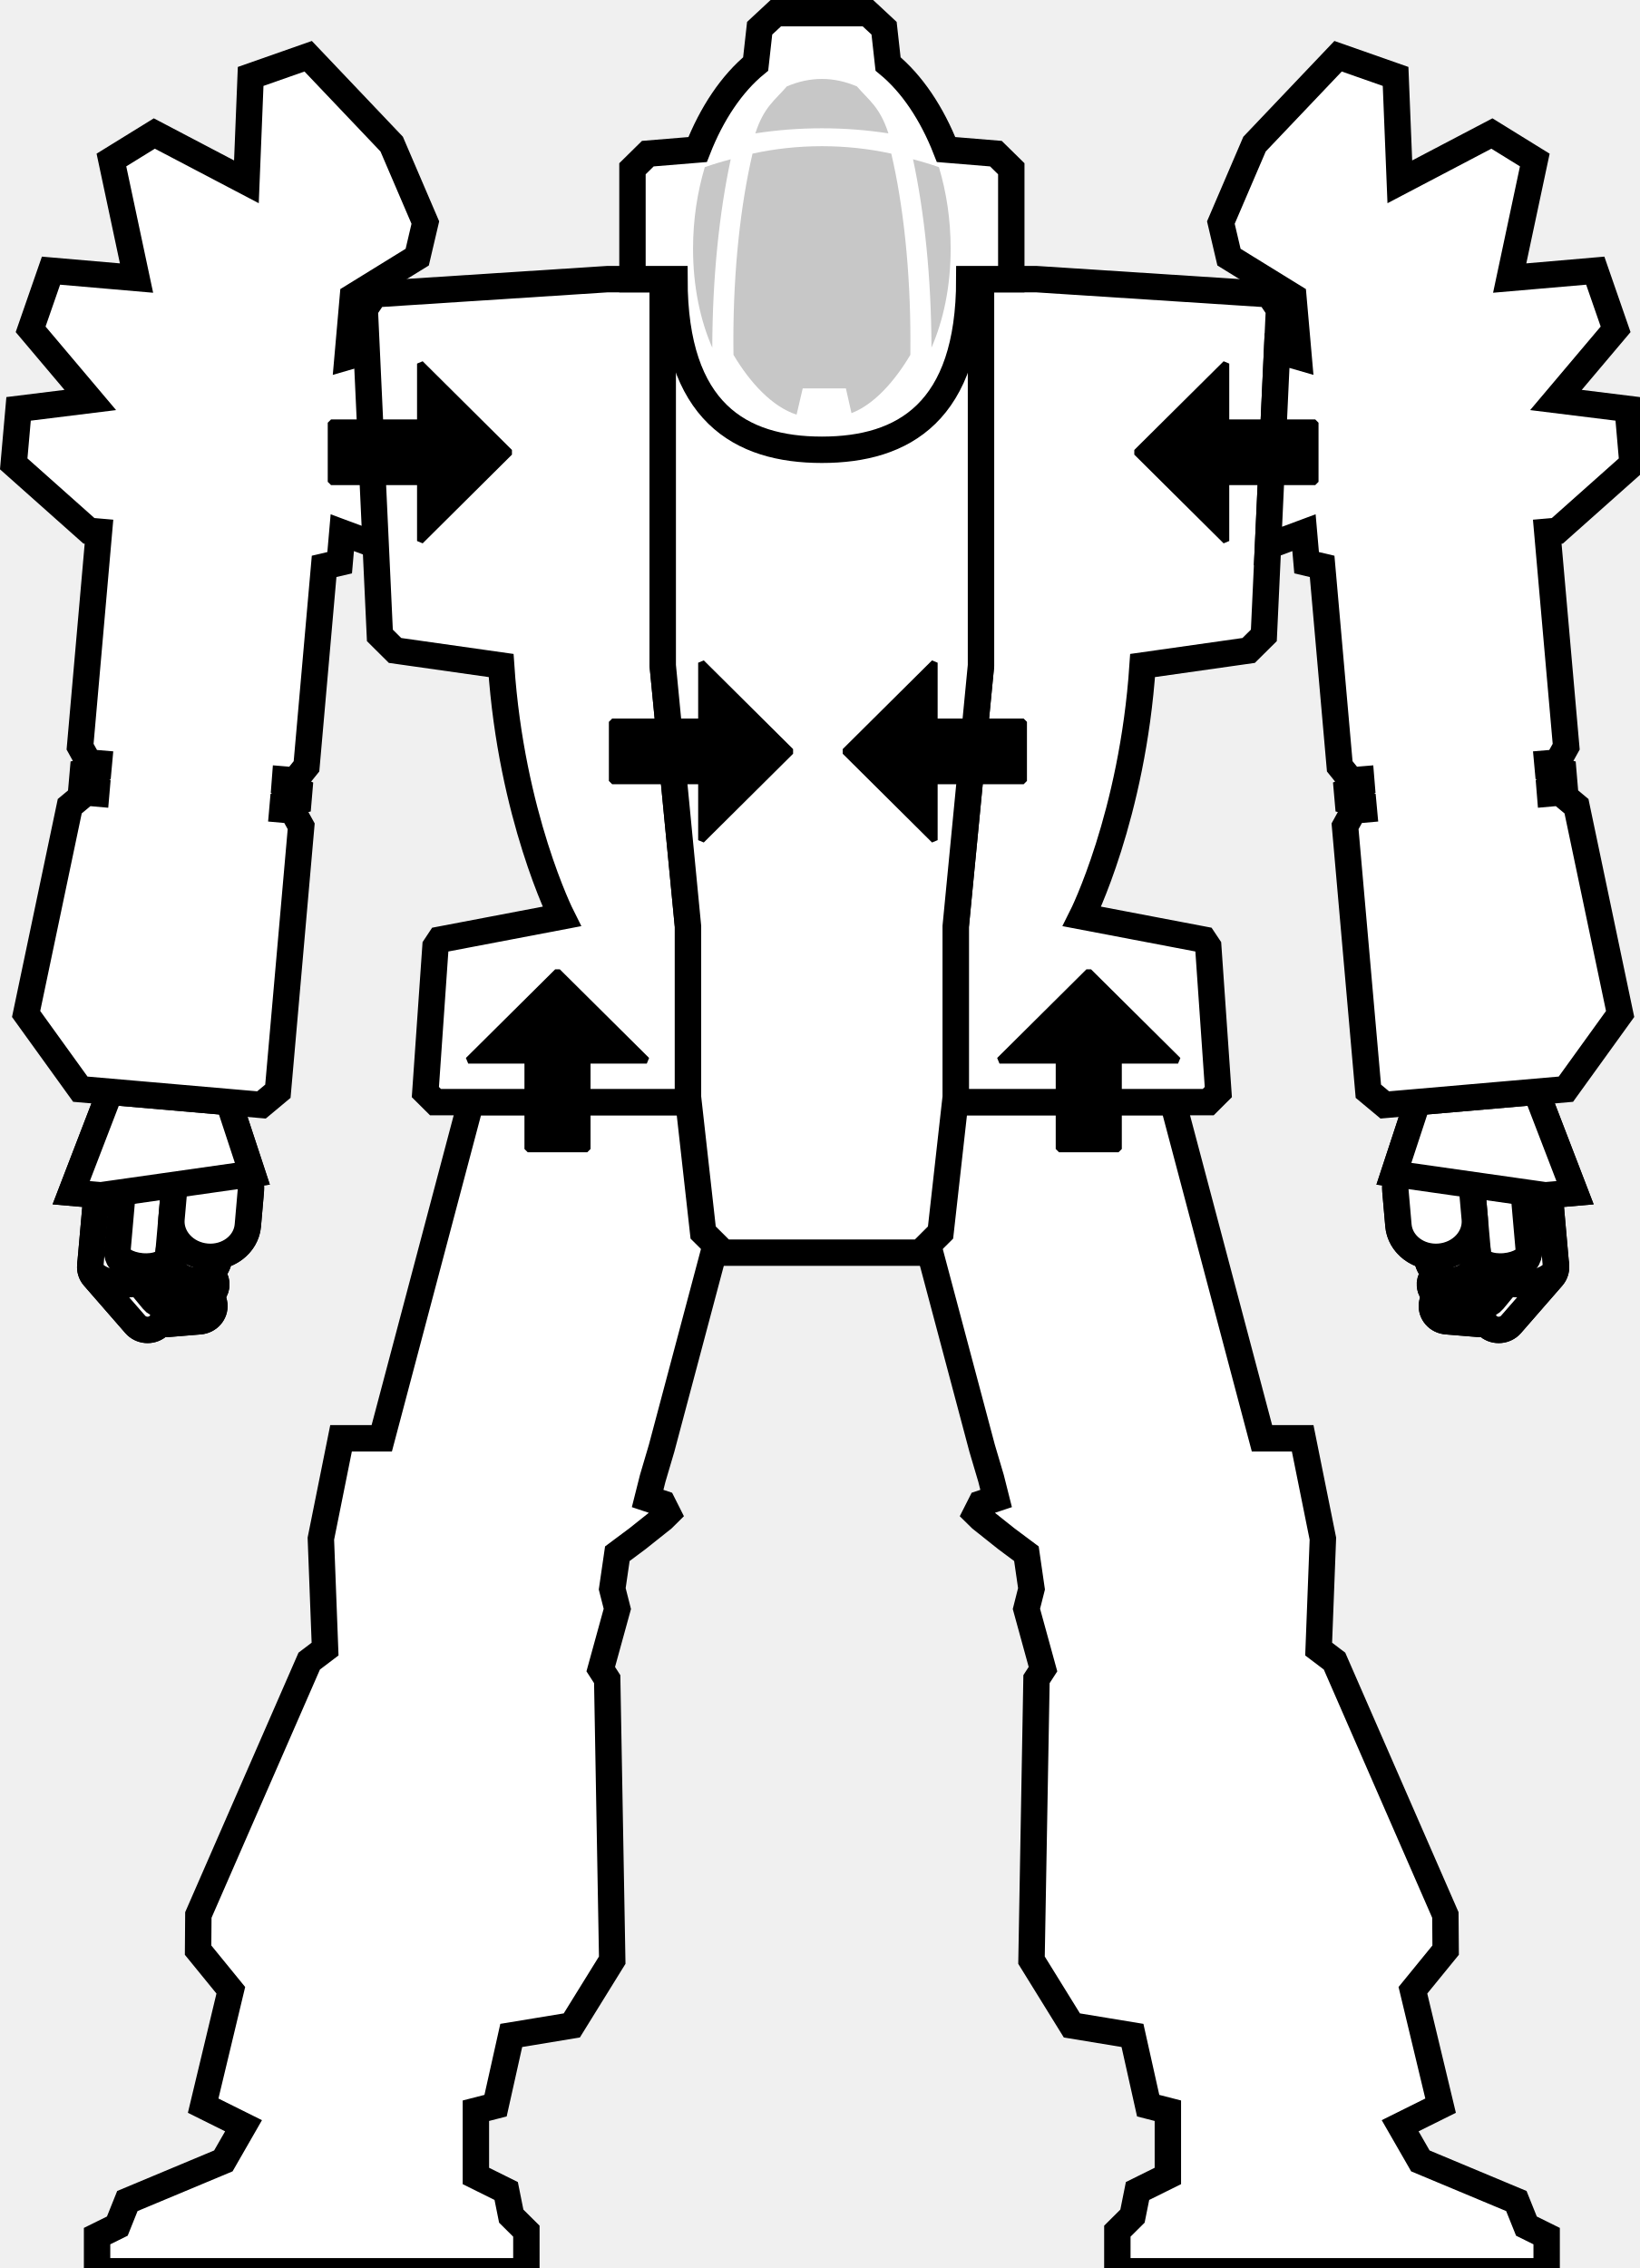
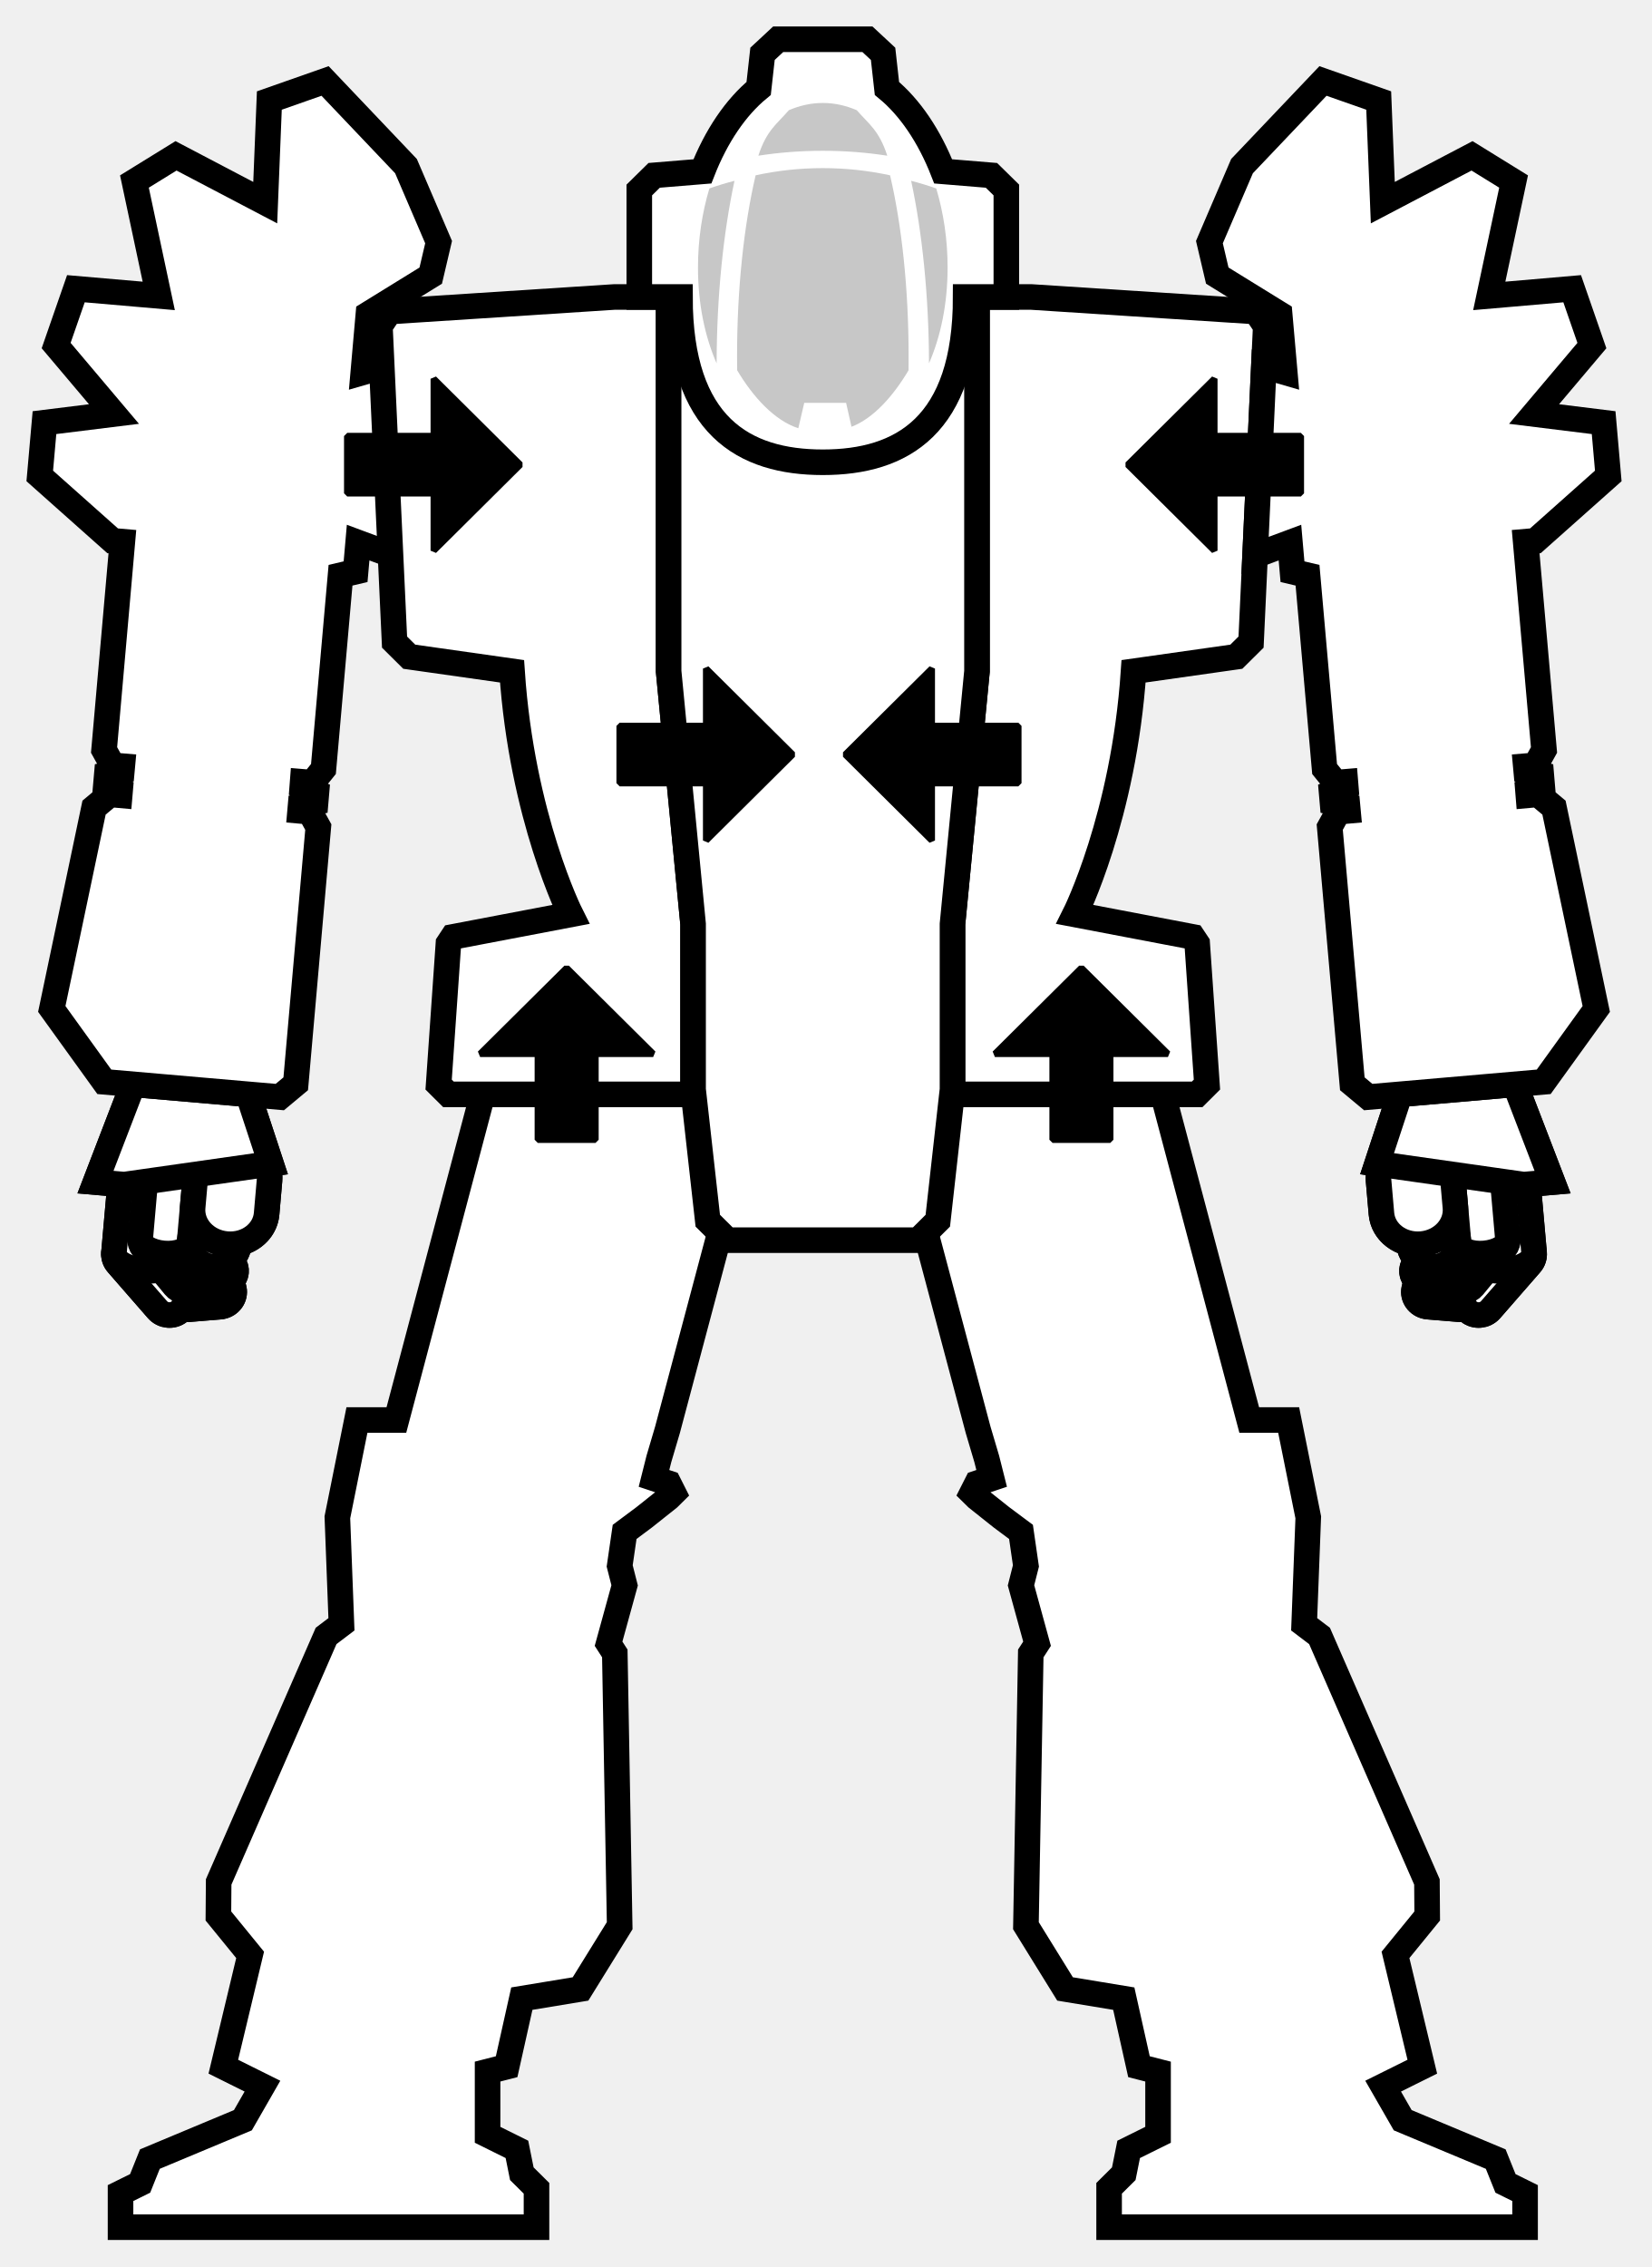
- <svg xmlns="http://www.w3.org/2000/svg" viewBox="0 0 60 83">
+ <svg xmlns="http://www.w3.org/2000/svg" viewBox="-1 -1 62.375 85.625">
  <g id="transfer_diagram_biped" transform="matrix(1 0 0 -1 -215.527 140.619)">
-     <g transform="translate(221.284 94.326)">
-       <path style="fill:none;stroke:#000;stroke-width:0.966" d="m 0 0 -.106 -1.211 c .018 .215 .108 .409 .241 .557 C .031 -.457 -.02 -.234 0 0 Z" />
-     </g>
-     <g transform="translate(221.284 94.326)">
-       <path style="fill:none;stroke:#000;stroke-width:0.966" d="m 0 0 .407 -.495 c .077 .092 .188 .156 .315 .168 l .013 .001 C .514 -.133 .384 .161 .413 .478 L .401 .344 C .386 .189 .23 .067 0 0 Z" />
-     </g>
-     <g transform="translate(224.764 97.665)">
-       <path style="fill:#fff" d="m 0 0 -.864 2.621 -4.346 .377 -1.42 -3.693 .928 -.082 -.23 -2.592 c -.012 -.146 .031 -.296 .137 -.414 l 1.509 -1.731 c .207 -.238 .577 -.271 .824 -.072 .047 .038 .082 .083 .114 .13 .08 -.032 .168 -.045 .26 -.039 l 1.166 .096 c .321 .027 .559 .298 .53 .608 -.012 .13 -.07 .242 -.155 .329 .148 .093 .243 .262 .227 .451 -.012 .148 -.093 .273 -.207 .351 .18 .156 .3 .38 .323 .639 v .018 c .559 .126 .989 .559 1.038 1.111 l .11 1.261 c .019 .214 -.022 .422 -.11 .608 z" />
-     </g>
-     <g transform="translate(224.764 97.665)">
-       <path style="fill:none;stroke:#000;stroke-width:0.966" d="m 0 0 -.864 2.621 -4.346 .377 -1.42 -3.693 .928 -.082 -.23 -2.592 c -.012 -.146 .031 -.296 .137 -.414 l 1.509 -1.731 c .207 -.238 .577 -.271 .824 -.072 .047 .038 .082 .083 .114 .13 .08 -.032 .168 -.045 .26 -.039 l 1.166 .096 c .321 .027 .559 .298 .53 .608 -.012 .13 -.07 .242 -.155 .329 .148 .093 .243 .262 .227 .451 -.012 .148 -.093 .273 -.207 .351 .18 .156 .3 .38 .323 .639 v .018 c .559 .126 .989 .559 1.038 1.111 l .11 1.261 c .019 .214 -.022 .422 -.11 .608 z" />
-     </g>
-     <g transform="translate(222.736 93.389)">
-       <path style="fill:#fff" d="m 0 0 c .322 .026 .607 -.203 .636 -.514 .03 -.311 -.21 -.582 -.531 -.608 l -1.166 -.096 c -.321 -.026 -.606 .204 -.634 .513 -.029 .312 .208 .583 .53 .609 z" />
-     </g>
-     <g transform="translate(222.736 93.389)">
-       <path style="fill:none;stroke:#000;stroke-width:0.966" d="m 0 0 c .322 .026 .607 -.203 .636 -.514 .03 -.311 -.21 -.582 -.531 -.608 l -1.166 -.096 c -.321 -.026 -.606 .204 -.634 .513 -.029 .312 .208 .583 .53 .609 z" />
-     </g>
-     <g transform="translate(221.372 92.874)">
-       <path style="fill:#fff" d="m 0 0 c .208 -.24 .177 -.595 -.07 -.794 -.247 -.199 -.617 -.166 -.824 .071 l -1.509 1.731 c -.209 .239 -.178 .594 .068 .792 .249 .201 .618 .169 .826 -.07 z" />
-     </g>
-     <g transform="translate(221.372 92.874)">
-       <path style="fill:none;stroke:#000;stroke-width:0.966" d="m 0 0 c .208 -.24 .177 -.595 -.07 -.794 -.247 -.199 -.617 -.166 -.824 .071 l -1.509 1.731 c -.209 .239 -.178 .594 .068 .792 .249 .201 .618 .169 .826 -.07 z" />
-     </g>
-     <g transform="translate(221.164 94.09)">
-       <path style="fill:#fff" d="m 0 0 c -.027 -.309 -.572 -.515 -1.215 -.46 -.644 .057 -1.144 .354 -1.118 .664 l .299 3.365 C -2.008 3.88 -1.464 4.086 -.82 4.03 -.177 3.974 .324 3.678 .297 3.367 Z" />
-     </g>
-     <g transform="translate(221.164 94.09)">
-       <path style="fill:none;stroke:#000;stroke-width:0.966" d="m 0 0 c -.027 -.309 -.572 -.515 -1.215 -.46 -.644 .057 -1.144 .354 -1.118 .664 l .299 3.365 C -2.008 3.88 -1.464 4.086 -.82 4.03 -.177 3.974 .324 3.678 .297 3.367 Z" />
-     </g>
-     <g transform="translate(222.938 94.086)">
-       <path style="fill:#fff" d="M 0 0 C .258 .022 .483 -.171 .505 -.432 .527 -.694 .337 -.924 .079 -.949 l -.932 -.084 c -.256 -.024 -.483 .169 -.505 .431 -.021 .262 .169 .493 .426 .515 z" />
-     </g>
-     <g transform="translate(222.938 94.086)">
-       <path style="fill:none;stroke:#000;stroke-width:0.966" d="M 0 0 C .258 .022 .483 -.171 .505 -.432 .527 -.694 .337 -.924 .079 -.949 l -.932 -.084 c -.256 -.024 -.483 .169 -.505 .431 -.021 .262 .169 .493 .426 .515 z" />
-     </g>
-     <g transform="translate(221.846 93.644)">
-       <path style="fill:#fff" d="m 0 0 c .166 -.201 .138 -.5 -.06 -.669 -.198 -.17 -.493 -.145 -.657 .057 l -1.199 1.453 c -.167 .2 -.14 .502 .059 .67 .198 .17 .492 .143 .657 -.057 z" />
-     </g>
-     <g transform="translate(221.846 93.644)">
-       <path style="fill:none;stroke:#000;stroke-width:0.966" d="m 0 0 c .166 -.201 .138 -.5 -.06 -.669 -.198 -.17 -.493 -.145 -.657 .057 l -1.199 1.453 c -.167 .2 -.14 .502 .059 .67 .198 .17 .492 .143 .657 -.057 z" />
-     </g>
-     <g transform="translate(221.685 94.67)">
-       <path style="fill:#fff" d="m 0 0 c -.022 -.261 -.459 -.439 -.973 -.393 -.515 .045 -.912 .293 -.889 .554 l .25 2.843 C -1.59 3.266 -1.153 3.442 -.638 3.397 -.126 3.352 .274 3.102 .25 2.84 Z" />
-     </g>
-     <g transform="translate(221.685 94.67)">
-       <path style="fill:none;stroke:#000;stroke-width:0.966" d="m 0 0 c -.022 -.261 -.459 -.439 -.973 -.393 -.515 .045 -.912 .293 -.889 .554 l .25 2.843 C -1.59 3.266 -1.153 3.442 -.638 3.397 -.126 3.352 .274 3.102 .25 2.84 Z" />
-     </g>
-     <g transform="translate(223.56 94.644)">
-       <path style="fill:#fff" d="m 0 0 c -.046 -.526 -.502 -.913 -1.015 -.868 -.515 .043 -.895 .505 -.848 1.028 .046 .524 .5 .912 1.015 .867 C -.334 .982 .045 .521 0 0" />
-     </g>
-     <g transform="translate(223.56 94.644)">
-       <path style="fill:none;stroke:#000;stroke-width:0.966" d="m 0 0 c -.046 -.526 -.502 -.913 -1.015 -.868 -.515 .043 -.895 .505 -.848 1.028 .046 .524 .5 .912 1.015 .867 C -.334 .982 .045 .521 0 0 Z" />
-     </g>
-     <g transform="translate(224.598 95.773)">
-       <path style="fill:#fff" d="m 0 0 c -.062 -.699 -.737 -1.211 -1.508 -1.144 -.772 .068 -1.347 .689 -1.286 1.386 l .112 1.263 c .06 .696 .735 1.208 1.507 1.14 C -.403 2.579 .173 1.96 .11 1.261 Z" />
-     </g>
-     <g transform="translate(224.598 95.773)">
-       <path style="fill:none;stroke:#000;stroke-width:0.966" d="m 0 0 c -.062 -.699 -.737 -1.211 -1.508 -1.144 -.772 .068 -1.347 .689 -1.286 1.386 l .112 1.263 c .06 .696 .735 1.208 1.507 1.14 C -.403 2.579 .173 1.96 .11 1.261 Z" />
-     </g>
-     <g transform="translate(218.133 96.97)">
-       <path style="fill:#fff" d="M 0 0 1.087 -.094 6.63 .695 5.767 3.317 1.421 3.694 Z" />
-     </g>
-     <g transform="translate(218.133 96.97)">
-       <path style="fill:none;stroke:#000;stroke-width:0.966" d="M 0 0 1.087 -.094 6.63 .695 5.767 3.317 1.421 3.694 Z" />
-     </g>
-     <g transform="translate(218.681 111.616)">
-       <path style="fill:#fff" d="m 0 0 .368 -.033 .016 .185 -.536 .23 .032 .365 .569 .134 .017 .185 -.368 .031 -.321 .58 .692 7.868 -.368 .032 -2.753 2.45 .178 2.013 2.625 .325 -2.184 2.586 .746 2.147 3.13 -.271 -.919 4.32 1.571 .97 3.37 -1.768 .155 3.857 2.105 .739 3.057 -3.216 1.232 -2.871 L 12.117 19.593 9.762 18.14 9.569 15.944 10.359 16.173 10.692 9.019 9.374 9.509 9.278 8.41 8.709 8.276 8.064 .958 7.648 .442 7.278 .473 7.264 .29 7.799 .06 7.768 -.305 7.198 -.44 7.182 -.624 7.55 -.657 l .32 -.579 -.853 -9.696 -.601 -.501 -6.63 .576 -1.984 2.752 1.597 7.604 z" />
-     </g>
-     <g transform="translate(218.681 111.616)">
-       <path style="fill:none;stroke:#000;stroke-width:0.966" d="m 0 0 .368 -.033 .016 .185 -.536 .23 .032 .365 .569 .134 .017 .185 -.368 .031 -.321 .58 .692 7.868 -.368 .032 -2.753 2.45 .178 2.013 2.625 .325 -2.184 2.586 .746 2.147 3.13 -.271 -.919 4.32 1.571 .97 3.37 -1.768 .155 3.857 2.105 .739 3.057 -3.216 1.232 -2.871 L 12.117 19.593 9.762 18.14 9.569 15.944 10.359 16.173 10.692 9.019 9.374 9.509 9.278 8.41 8.709 8.276 8.064 .958 7.648 .442 7.278 .473 7.264 .29 7.799 .06 7.768 -.305 7.198 -.44 7.182 -.624 7.55 -.657 l .32 -.579 -.853 -9.696 -.601 -.501 -6.63 .576 -1.984 2.752 1.597 7.604 z" />
-     </g>
-     <g transform="translate(261.716 87.984)">
-       <path style="fill:#fff" d="m 0 0 h 1.49 l .74 -3.674 -.155 -4.041 .581 -.44 4.057 -9.291 .01 -1.286 -1.198 -1.469 1.013 -4.223 -1.48 -.735 .74 -1.287 3.513 -1.468 .369 -.918 .74 -.366 v -1.288 H 10.05 -5.293 v 1.469 l .554 .55 .185 .92 1.11 .55 v 2.388 l -.721 .185 -.574 2.57 -2.218 .366 -1.478 2.389 .183 10.284 .237 .366 -.606 2.205 .186 .734 -.186 1.285 -.739 .551 -.924 .735 -.186 .183 .186 .367 .554 .185 -.185 .734 -.326 1.1 -3.372 12.672 H -3.26 Z" />
-     </g>
-     <g transform="translate(261.716 87.984)">
-       <path style="fill:none;stroke:#000;stroke-width:0.966" d="m 0 0 h 1.49 l .74 -3.674 -.155 -4.041 .581 -.44 4.057 -9.291 .01 -1.286 -1.198 -1.469 1.013 -4.223 -1.48 -.735 .74 -1.287 3.513 -1.468 .369 -.918 .74 -.366 v -1.288 H 10.05 -5.293 v 1.469 l .554 .55 .185 .92 1.11 .55 v 2.388 l -.721 .185 -.574 2.57 -2.218 .366 -1.478 2.389 .183 10.284 .237 .366 -.606 2.205 .186 .734 -.186 1.285 -.739 .551 -.924 .735 -.186 .183 .186 .367 .554 .185 -.185 .734 -.326 1.1 -3.372 12.672 H -3.26 Z" />
-     </g>
-     <g transform="translate(229.5 87.984)">
-       <path style="fill:#fff" d="m 0 0 h -1.49 l -.739 -3.674 .154 -4.041 -.58 -.44 -4.058 -9.291 -.01 -1.286 1.198 -1.469 -1.012 -4.223 1.478 -.735 -.739 -1.287 -3.513 -1.468 -.368 -.918 -.741 -.366 v -1.288 h .37 15.343 v 1.469 l -.554 .55 -.185 .92 -1.109 .55 v 2.388 l .72 .185 .574 2.57 2.217 .366 1.479 2.389 -.184 10.284 -.236 .366 .607 2.205 -.187 .734 .187 1.285 .739 .551 .924 .735 .185 .183 -.185 .367 -.554 .185 .185 .734 .325 1.1 3.373 12.672 H 3.26 Z" />
-     </g>
-     <g transform="translate(229.5 87.984)">
-       <path style="fill:none;stroke:#000;stroke-width:0.966" d="m 0 0 h -1.49 l -.739 -3.674 .154 -4.041 -.58 -.44 -4.058 -9.291 -.01 -1.286 1.198 -1.469 -1.012 -4.223 1.478 -.735 -.739 -1.287 -3.513 -1.468 -.368 -.918 -.741 -.366 v -1.288 h .37 15.343 v 1.469 l -.554 .55 -.185 .92 -1.109 .55 v 2.388 l .72 .185 .574 2.57 2.217 .366 1.479 2.389 -.184 10.284 -.236 .366 .607 2.205 -.187 .734 .187 1.285 .739 .551 .924 .735 .185 .183 -.185 .367 -.554 .185 .185 .734 .325 1.1 3.373 12.672 H 3.26 Z" />
-     </g>
-     <g transform="translate(239.784 130.403)">
-       <path style="fill:#fff" d="m 0 0 h -2.033 l -8.504 -.551 -.369 -.549 .553 -11.937 .555 -.551 c 0 0 2.588 -.367 3.883 -.551 .37 -5.51 2.218 -9.183 2.218 -9.183 l -4.454 -.849 -.167 -.252 -.37 -5.326 .37 -.368 h 9.242 v 6.429 L 0 -14.139 Z" />
-     </g>
-     <g transform="translate(239.784 130.403)">
-       <path style="fill:none;stroke:#000;stroke-width:0.966" d="m 0 0 h -2.033 l -8.504 -.551 -.369 -.549 .553 -11.937 .555 -.551 c 0 0 2.588 -.367 3.883 -.551 .37 -5.51 2.218 -9.183 2.218 -9.183 l -4.454 -.849 -.167 -.252 -.37 -5.326 .37 -.368 h 9.242 v 6.429 L 0 -14.139 Z" />
-     </g>
-     <g transform="translate(251.432 130.403)">
-       <path style="fill:#fff" d="m 0 0 h 2.033 l 8.504 -.551 .37 -.549 -.554 -11.937 -.556 -.551 c 0 0 -2.587 -.367 -3.882 -.551 -.37 -5.51 -2.218 -9.183 -2.218 -9.183 l 4.453 -.849 .168 -.252 .369 -5.326 -.369 -.368 h -9.243 v 6.429 L 0 -14.139 Z" />
-     </g>
-     <g transform="translate(251.432 130.403)">
-       <path style="fill:none;stroke:#000;stroke-width:0.966" d="m 0 0 h 2.033 l 8.504 -.551 .37 -.549 -.554 -11.937 -.556 -.551 c 0 0 -2.587 -.367 -3.882 -.551 -.37 -5.51 -2.218 -9.183 -2.218 -9.183 l 4.453 -.849 .168 -.252 .369 -5.326 -.369 -.368 h -9.243 v 6.429 L 0 -14.139 Z" />
-     </g>
-     <g transform="translate(269.505 96.016)">
-       <path style="fill:none;stroke:#000;stroke-width:0.966" d="M 0 0 .106 -1.211 C .088 -.996 -.002 -.802 -.135 -.654 -.031 -.457 .02 -.234 0 0 Z" />
-     </g>
-     <g transform="translate(270.025 94.326)">
-       <path style="fill:none;stroke:#000;stroke-width:0.966" d="m 0 0 -.407 -.495 c -.076 .092 -.188 .156 -.316 .168 l -.012 .001 c .22 .193 .351 .487 .322 .804 L -.401 .344 C -.388 .189 -.23 .067 0 0 Z" />
-     </g>
-     <g transform="translate(266.712 97.642)">
-       <path style="fill:#fff" d="m 0 0 c -.09 -.184 -.131 -.393 -.111 -.608 l .11 -1.261 c .049 -.552 .479 -.984 1.037 -1.111 0 -.006 0 -.012 10e-4 -.018 .024 -.258 .144 -.483 .322 -.639 -.114 -.078 -.194 -.202 -.207 -.351 -.014 -.188 .08 -.358 .228 -.45 -.085 -.088 -.143 -.2 -.154 -.33 -.029 -.31 .207 -.581 .53 -.607 l 1.165 -.096 c .093 -.007 .18 .007 .26 .038 .032 -.047 .067 -.092 .114 -.13 .247 -.199 .617 -.166 .825 .072 l 1.509 1.731 c .104 .119 .148 .269 .136 .414 L 5.536 -.752 6.463 -.671 5.043 3.022 .696 2.645 -.167 .023 Z" />
-     </g>
-     <g transform="translate(266.712 97.642)">
-       <path style="fill:none;stroke:#000;stroke-width:0.966" d="m 0 0 c -.09 -.184 -.131 -.393 -.111 -.608 l .11 -1.261 c .049 -.552 .479 -.984 1.037 -1.111 0 -.006 0 -.012 10e-4 -.018 .024 -.258 .144 -.483 .322 -.639 -.114 -.078 -.194 -.202 -.207 -.351 -.014 -.188 .08 -.358 .228 -.45 -.085 -.088 -.143 -.2 -.154 -.33 -.029 -.31 .207 -.581 .53 -.607 l 1.165 -.096 c .093 -.007 .18 .007 .26 .038 .032 -.047 .067 -.092 .114 -.13 .247 -.199 .617 -.166 .825 .072 l 1.509 1.731 c .104 .119 .148 .269 .136 .414 L 5.536 -.752 6.463 -.671 5.043 3.022 .696 2.645 -.167 .023 Z" />
-     </g>
-     <g transform="translate(268.573 93.389)">
-       <path style="fill:#fff" d="m 0 0 c -.322 .026 -.607 -.203 -.636 -.514 -.029 -.311 .209 -.582 .532 -.608 l 1.165 -.096 c .321 -.026 .605 .204 .634 .513 .029 .312 -.208 .583 -.53 .609 z" />
-     </g>
-     <g transform="translate(268.573 93.389)">
-       <path style="fill:none;stroke:#000;stroke-width:0.966" d="m 0 0 c -.322 .026 -.607 -.203 -.636 -.514 -.029 -.311 .209 -.582 .532 -.608 l 1.165 -.096 c .321 -.026 .605 .204 .634 .513 .029 .312 -.208 .583 -.53 .609 z" />
-     </g>
-     <g transform="translate(269.937 92.874)">
-       <path style="fill:#fff" d="m 0 0 c -.208 -.24 -.177 -.595 .07 -.794 .247 -.199 .617 -.166 .824 .071 l 1.51 1.731 C 2.613 1.247 2.582 1.602 2.334 1.8 2.086 2.001 1.717 1.969 1.509 1.73 Z" />
-     </g>
-     <g transform="translate(269.937 92.874)">
-       <path style="fill:none;stroke:#000;stroke-width:0.966" d="m 0 0 c -.208 -.24 -.177 -.595 .07 -.794 .247 -.199 .617 -.166 .824 .071 l 1.51 1.731 C 2.613 1.247 2.582 1.602 2.334 1.8 2.086 2.001 1.717 1.969 1.509 1.73 Z" />
-     </g>
-     <g transform="translate(270.144 94.09)">
-       <path style="fill:#fff" d="m 0 0 c .027 -.309 .572 -.515 1.216 -.46 .643 .057 1.144 .354 1.117 .664 L 2.034 3.569 C 2.008 3.88 1.464 4.086 .82 4.03 .177 3.974 -.324 3.678 -.297 3.367 Z" />
-     </g>
-     <g transform="translate(270.144 94.09)">
-       <path style="fill:none;stroke:#000;stroke-width:0.966" d="m 0 0 c .027 -.309 .572 -.515 1.216 -.46 .643 .057 1.144 .354 1.117 .664 L 2.034 3.569 C 2.008 3.88 1.464 4.086 .82 4.03 .177 3.974 -.324 3.678 -.297 3.367 Z" />
-     </g>
-     <g transform="translate(268.37 94.086)">
-       <path style="fill:#fff" d="m 0 0 c -.257 .022 -.483 -.171 -.505 -.432 -.021 -.262 .168 -.492 .426 -.517 l .932 -.084 c .256 -.024 .484 .169 .504 .431 .023 .262 -.168 .493 -.425 .515 z" />
-     </g>
-     <g transform="translate(268.37 94.086)">
-       <path style="fill:none;stroke:#000;stroke-width:0.966" d="m 0 0 c -.257 .022 -.483 -.171 -.505 -.432 -.021 -.262 .168 -.492 .426 -.517 l .932 -.084 c .256 -.024 .484 .169 .504 .431 .023 .262 -.168 .493 -.425 .515 z" />
-     </g>
-     <g transform="translate(269.462 93.644)">
-       <path style="fill:#fff" d="m 0 0 c -.165 -.201 -.139 -.5 .06 -.669 .198 -.17 .492 -.145 .658 .057 l 1.198 1.453 c .166 .2 .14 .502 -.059 .67 C 1.66 1.681 1.365 1.654 1.2 1.454 Z" />
-     </g>
-     <g transform="translate(269.462 93.644)">
-       <path style="fill:none;stroke:#000;stroke-width:0.966" d="m 0 0 c -.165 -.201 -.139 -.5 .06 -.669 .198 -.17 .492 -.145 .658 .057 l 1.198 1.453 c .166 .2 .14 .502 -.059 .67 C 1.66 1.681 1.365 1.654 1.2 1.454 Z" />
-     </g>
-     <g transform="translate(269.624 94.67)">
-       <path style="fill:#fff" d="M 0 0 C .022 -.261 .459 -.439 .974 -.393 1.487 -.348 1.885 -.1 1.862 .161 L 1.612 3.004 C 1.589 3.266 1.153 3.442 .639 3.397 .126 3.352 -.274 3.102 -.251 2.84 Z" />
-     </g>
-     <g transform="translate(269.624 94.67)">
-       <path style="fill:none;stroke:#000;stroke-width:0.966" d="M 0 0 C .022 -.261 .459 -.439 .974 -.393 1.487 -.348 1.885 -.1 1.862 .161 L 1.612 3.004 C 1.589 3.266 1.153 3.442 .639 3.397 .126 3.352 -.274 3.102 -.251 2.84 Z" />
-     </g>
-     <g transform="translate(267.749 94.644)">
-       <path style="fill:#fff" d="M 0 0 C .045 -.526 .499 -.913 1.014 -.868 1.529 -.825 1.909 -.363 1.862 .16 1.817 .684 1.362 1.072 .847 1.027 .333 .982 -.047 .521 0 0" />
-     </g>
-     <g transform="translate(267.749 94.644)">
-       <path style="fill:none;stroke:#000;stroke-width:0.966" d="M 0 0 C .045 -.526 .499 -.913 1.014 -.868 1.529 -.825 1.909 -.363 1.862 .16 1.817 .684 1.362 1.072 .847 1.027 .333 .982 -.047 .521 0 0 Z" />
-     </g>
-     <g transform="translate(266.711 95.773)">
-       <path style="fill:#fff" d="m 0 0 c .063 -.699 .737 -1.211 1.508 -1.144 .772 .068 1.347 .689 1.286 1.386 L 2.682 1.505 C 2.621 2.201 1.947 2.713 1.174 2.645 .403 2.579 -.173 1.96 -.11 1.261 Z" />
-     </g>
-     <g transform="translate(266.711 95.773)">
-       <path style="fill:none;stroke:#000;stroke-width:0.966" d="m 0 0 c .063 -.699 .737 -1.211 1.508 -1.144 .772 .068 1.347 .689 1.286 1.386 L 2.682 1.505 C 2.621 2.201 1.947 2.713 1.174 2.645 .403 2.579 -.173 1.96 -.11 1.261 Z" />
-     </g>
-     <g transform="translate(273.175 96.97)">
-       <path style="fill:#fff" d="m 0 0 -1.087 -.094 -5.543 .789 .863 2.622 4.346 .377 z" />
-     </g>
-     <g transform="translate(273.175 96.97)">
-       <path style="fill:none;stroke:#000;stroke-width:0.966" d="m 0 0 -1.087 -.094 -5.543 .789 .863 2.622 4.346 .377 z" />
-     </g>
-     <g transform="translate(272.627 111.616)">
-       <path style="fill:#fff" d="m 0 0 -.368 -.033 -.015 .185 .534 .23 -.031 .365 -.568 .134 -.017 .185 .367 .031 .322 .58 -.693 7.868 .368 .032 2.753 2.45 -.176 2.013 -2.627 .325 2.184 2.586 -.745 2.147 -3.132 -.271 .919 4.32 -1.57 .97 -3.37 -1.768 -.155 3.857 -2.105 .739 -3.058 -3.216 -1.232 -2.871 .297 -1.265 2.356 -1.453 .193 -2.196 -.79 .229 -.332 -7.154 1.318 .49 .096 -1.099 .568 -.134 .645 -7.318 .417 -.516 .368 .031 .015 -.183 -.535 -.23 .032 -.365 .568 -.135 .017 -.184 -.369 -.033 -.319 -.579 .853 -9.696 .601 -.501 6.629 .576 1.985 2.752 -1.597 7.604 z" />
-     </g>
-     <g transform="translate(272.627 111.616)">
-       <path style="fill:none;stroke:#000;stroke-width:0.966" d="m 0 0 -.368 -.033 -.015 .185 .534 .23 -.031 .365 -.568 .134 -.017 .185 .367 .031 .322 .58 -.693 7.868 .368 .032 2.753 2.45 -.176 2.013 -2.627 .325 2.184 2.586 -.745 2.147 -3.132 -.271 .919 4.32 -1.57 .97 -3.37 -1.768 -.155 3.857 -2.105 .739 -3.058 -3.216 -1.232 -2.871 .297 -1.265 2.356 -1.453 .193 -2.196 -.79 .229 -.332 -7.154 1.318 .49 .096 -1.099 .568 -.134 .645 -7.318 .417 -.516 .368 .031 .015 -.183 -.535 -.23 .032 -.365 .568 -.135 .017 -.184 -.369 -.033 -.319 -.579 .853 -9.696 .601 -.501 6.629 .576 1.985 2.752 -1.597 7.604 z" />
-     </g>
-     <g transform="translate(239.784 130.403)">
-       <path style="fill:#fff" d="m 0 0 v -14.139 l .924 -9.549 v -6.245 l .555 -4.957 .741 -.736 h 7.209 l .739 .736 .555 4.957 v 6.245 l .925 9.549 0 14.139 z" />
-     </g>
-     <g transform="translate(239.784 130.403)">
-       <path style="fill:none;stroke:#000;stroke-width:0.966" d="m 0 0 v -14.139 l .924 -9.549 v -6.245 l .555 -4.957 .741 -.736 h 7.209 l .739 .736 .555 4.957 v 6.245 l .925 9.549 0 14.139 z" />
-     </g>
-     <g transform="translate(245.608 124.159)">
-       <path style="fill:#fff" d="m 0 0 c -2.98 0 -5.396 1.375 -5.396 6.244 h -1.536 v 4.04 l .562 .553 1.822 .15 c .521 1.331 1.256 2.418 2.125 3.132 l .146 1.308 .591 .55 h 3.372 l .591 -.55 .146 -1.308 C 3.292 13.405 4.026 12.318 4.547 10.987 L 6.37 10.837 6.933 10.284 V 6.244 H 5.397 C 5.397 1.375 2.981 0 0 0" />
-     </g>
-     <g transform="translate(245.608 124.159)">
-       <path style="fill:none;stroke:#000;stroke-width:0.966" d="m 0 0 c -2.98 0 -5.396 1.375 -5.396 6.244 h -1.536 v 4.04 l .562 .553 1.822 .15 c .521 1.331 1.256 2.418 2.125 3.132 l .146 1.308 .591 .55 h 3.372 l .591 -.55 .146 -1.308 C 3.292 13.405 4.026 12.318 4.547 10.987 L 6.37 10.837 6.933 10.284 V 6.244 H 5.397 C 5.397 1.375 2.981 0 0 0 Z" />
-     </g>
-     <g transform="translate(249.62 127.896)">
-       <path style="fill:#c7c7c7" d="M 0 0 C .439 1.01 .702 2.236 .702 3.622 .702 4.687 .546 5.694 .273 6.605 -.034 6.713 -.351 6.81 -.675 6.894 -.256 4.936 -.008 2.561 0 0" />
-     </g>
-     <g transform="translate(241.597 127.894)">
-       <path style="fill:#c7c7c7" d="M 0 0 C .006 2.562 .255 4.938 .675 6.896 .35 6.812 .032 6.715 -.274 6.607 -.546 5.696 -.704 4.688 -.704 3.624 -.704 2.237 -.441 1.011 0 0" />
-     </g>
-     <g transform="translate(248.044 135.738)">
-       <path style="fill:#c7c7c7" d="M 0 0 C -.315 .971 -.708 1.201 -1.152 1.718 -1.564 1.895 -1.996 1.992 -2.435 1.992 -2.876 1.992 -3.306 1.895 -3.718 1.719 -4.162 1.201 -4.556 .971 -4.871 0 -4.093 .121 -3.277 .186 -2.435 .186 -1.593 .186 -.779 .121 0 0" />
-     </g>
-     <g transform="translate(242.373 127.634)">
-       <path style="fill:#c7c7c7" d="m 0 0 c .602 -1.015 1.416 -1.901 2.31 -2.19 l .224 .96 h 1.581 l .204 -.904 c .831 .316 1.588 1.176 2.155 2.133 10e-4 .176 .002 .351 .002 .529 0 2.582 -.261 4.957 -.7 6.835 C 4.97 7.539 4.119 7.635 3.236 7.635 2.355 7.635 1.502 7.539 .697 7.363 .259 5.485 -.004 3.11 -.004 .528 -.004 .35 -.002 .176 0 0" />
-     </g>
-     <g transform="translate(239.2 101.816)">
-       <path d="M 0 0 -3.268 3.244 -6.536 0 h 2.179 v -3.246 h 2.178 V 0 Z" />
-     </g>
-     <g transform="translate(239.2 101.816)">
-       <path style="fill:none;stroke:#000;stroke-width:0.241;stroke-linejoin:bevel" d="M 0 0 -3.268 3.244 -6.536 0 h 2.179 v -3.246 h 2.178 V 0 Z" />
-     </g>
-     <g transform="translate(258.645 101.816)">
-       <path d="M 0 0 -3.269 3.244 -6.536 0 h 2.179 v -3.246 h 2.178 V 0 Z" />
-     </g>
-     <g transform="translate(258.645 101.816)">
-       <path style="fill:none;stroke:#000;stroke-width:0.241;stroke-linejoin:bevel" d="M 0 0 -3.269 3.244 -6.536 0 h 2.179 v -3.246 h 2.178 V 0 Z" />
-     </g>
-     <g transform="translate(249.725 116.366)">
-       <path d="M 0 0 -3.269 -3.246 0 -6.493 v 2.166 h 3.269 v 2.163 H 0 Z" />
-     </g>
-     <g transform="translate(249.725 116.366)">
-       <path style="fill:none;stroke:#000;stroke-width:0.241;stroke-linejoin:bevel" d="M 0 0 -3.269 -3.246 0 -6.493 v 2.166 h 3.269 v 2.163 H 0 Z" />
-     </g>
-     <g transform="translate(241.201 116.366)">
-       <path d="M 0 0 3.269 -3.246 0 -6.493 v 2.166 h -3.268 v 2.163 H 0 Z" />
-     </g>
-     <g transform="translate(241.201 116.366)">
-       <path style="fill:none;stroke:#000;stroke-width:0.241;stroke-linejoin:bevel" d="M 0 0 3.269 -3.246 0 -6.493 v 2.166 h -3.268 v 2.163 H 0 Z" />
-     </g>
-     <g transform="translate(230.912 127.313)">
-       <path d="M 0 0 3.268 -3.246 0 -6.493 v 2.166 h -3.269 v 2.163 H 0 Z" />
-     </g>
-     <g transform="translate(230.912 127.313)">
-       <path style="fill:none;stroke:#000;stroke-width:0.241;stroke-linejoin:bevel" d="M 0 0 3.268 -3.246 0 -6.493 v 2.166 h -3.269 v 2.163 H 0 Z" />
-     </g>
-     <g transform="translate(260.398 127.313)">
-       <path d="M 0 0 -3.27 -3.246 0 -6.493 v 2.166 h 3.268 v 2.163 H 0 Z" />
-     </g>
-     <g transform="translate(260.398 127.313)">
-       <path style="fill:none;stroke:#000;stroke-width:0.241;stroke-linejoin:bevel" d="M 0 0 -3.27 -3.246 0 -6.493 v 2.166 h 3.268 v 2.163 H 0 Z" />
-     </g>
+     <path style="fill:none;stroke:#000;stroke-width:0.966" d="M0 0L-.106-1.211c.018 .215 .108 .409 .241 .557C.031-.457-.02-.234 0 0z" transform="translate(221.284 94.326)" />
+     <path style="fill:none;stroke:#000;stroke-width:0.966" d="M0 0L.407-.495C.484-.403 .595-.339 .722-.327L.735-.326C.514-.133 .384 .161 .413 .478L.401 .344C.386 .189 .23 .067 0 0z" transform="translate(221.284 94.326)" />
+     <path style="fill:#fff;stroke:#000;stroke-opacity:1;stroke-width:0.966" d="M0 0L-.864 2.621-5.21 2.998-6.63-.695l.928-.082-.23-2.592c-.012-.146 .031-.296 .137-.414l1.509-1.731c.207-.238 .577-.271 .824-.072 .047 .038 .082 .083 .114 .13 .08-.032 .168-.045 .26-.039l1.166 .096c.321 .027 .559 .298 .53 .608-.012 .13-.07 .242-.155 .329 .148 .093 .243 .262 .227 .451-.012 .148-.093 .273-.207 .351 .18 .156 .3 .38 .323 .639v.018c.559 .126 .989 .559 1.038 1.111l.11 1.261c.019 .214-.022 .422-.11 .608z" transform="translate(224.764 97.665)" />
+     <path style="fill:#fff;stroke:#000;stroke-opacity:1;stroke-width:0.966" d="M0 0C.322 .026 .607-.203 .636-.514c.03-.311-.21-.582-.531-.608l-1.166-.096c-.321-.026-.606 .204-.634 .513-.029 .312 .208 .583 .53 .609z" transform="translate(222.736 93.389)" />
+     <path style="fill:#fff;stroke:#000;stroke-opacity:1;stroke-width:0.966" d="M0 0C.208-.24 .177-.595-.07-.794S-.687-.96-.894-.723L-2.403 1.008c-.209 .239-.178 .594 .068 .792 .249 .201 .618 .169 .826-.07z" transform="translate(221.372 92.874)" />
+     <path style="fill:#fff;stroke:#000;stroke-opacity:1;stroke-width:0.966" d="M0 0C-.027-.309-.572-.515-1.215-.46-1.859-.403-2.359-.106-2.333 .204l.299 3.365c.026 .311 .57 .517 1.214 .461 .643-.056 1.144-.352 1.117-.663z" transform="translate(221.164 94.09)" />
+     <path style="fill:#fff;stroke:#000;stroke-opacity:1;stroke-width:0.966" d="M0 0C.258 .022 .483-.171 .505-.432 .527-.694 .337-.924 .079-.949l-.932-.084c-.256-.024-.483 .169-.505 .431-.021 .262 .169 .493 .426 .515z" transform="translate(222.938 94.086)" />
+     <path style="fill:#fff;stroke:#000;stroke-opacity:1;stroke-width:0.966" d="M0 0C.166-.201 .138-.5-.06-.669-.258-.839-.553-.814-.717-.612L-1.916 .841c-.167 .2-.14 .502 .059 .67 .198 .17 .492 .143 .657-.057z" transform="translate(221.846 93.644)" />
+     <path style="fill:#fff;stroke:#000;stroke-opacity:1;stroke-width:0.966" d="M0 0C-.022-.261-.459-.439-.973-.393-1.488-.348-1.885-.1-1.862 .161l.25 2.843c.022 .262 .459 .438 .974 .393 .512-.045 .912-.295 .888-.557z" transform="translate(221.685 94.67)" />
+     <path style="fill:#fff" d="M0 0C-.046-.526-.502-.913-1.015-.868-1.53-.825-1.91-.363-1.863 .16c.046 .524 .5 .912 1.015 .867C-.334 .982 .045 .521 0 0" transform="translate(223.56 94.644)" />
+     <path style="fill:none;stroke:#000;stroke-width:0.966" d="M0 0C-.046-.526-.502-.913-1.015-.868-1.53-.825-1.91-.363-1.863 .16c.046 .524 .5 .912 1.015 .867C-.334 .982 .045 .521 0 0z" transform="translate(223.56 94.644)" />
+     <path style="fill:#fff;stroke:#000;stroke-opacity:1;stroke-width:0.966" d="M0 0C-.062-.699-.737-1.211-1.508-1.144-2.28-1.076-2.855-.455-2.794 .242l.112 1.263c.06 .696 .735 1.208 1.507 1.14C-.403 2.579 .173 1.96 .11 1.261z" transform="translate(224.598 95.773)" />
+     <path style="fill:#fff;stroke:#000;stroke-opacity:1;stroke-width:0.966" d="M0 0L1.087-.094 6.63 .695 5.767 3.317 1.421 3.694z" transform="translate(218.133 96.97)" />
+     <path style="fill:#fff;stroke:#000;stroke-opacity:1;stroke-width:0.966" d="M0 0L.368-.033 .384 .152-.152 .382-.12 .747 .449 .881l.017 .185-.368 .031-.321 .58L.469 9.545 .101 9.577l-2.753 2.45 .178 2.013 2.625 .325-2.184 2.586 .746 2.147 3.13-.271-.919 4.32 1.571 .97 3.37-1.768 .155 3.857 2.105 .739 3.057-3.216 1.232-2.871-.297-1.265L9.762 18.14l-.193-2.196 .79 .229 .333-7.154-1.318 .49L9.278 8.41l-.569-.134L8.064 .958 7.648 .442l-.37 .031L7.264 .29l.535-.23-.031-.365-.57-.135-.016-.184L7.55-.657l.32-.579-.853-9.696-.601-.501-6.63 .576-1.984 2.752L-.601-.501z" transform="translate(218.681 111.616)" />
+     <path style="fill:#fff;stroke:#000;stroke-opacity:1;stroke-width:0.966" d="M0 0H1.49l.74-3.674-.155-4.041 .581-.44 4.057-9.291 .01-1.286-1.198-1.469 1.013-4.223-1.48-.735 .74-1.287 3.513-1.468 .369-.918 .74-.366v-1.288H-5.293v1.469l.554 .55 .185 .92 1.11 .55v2.388l-.721 .185-.574 2.57-2.218 .366-1.478 2.389 .183 10.284 .237 .366-.606 2.205 .186 .734-.186 1.285-.739 .551-.924 .735-.186 .183 .186 .367 .554 .185-.185 .734-.326 1.1-3.372 12.672H-3.26z" transform="translate(261.716 87.984)" />
+     <path style="fill:#fff;stroke:#000;stroke-opacity:1;stroke-width:0.966" d="M0 0H-1.49l-.739-3.674 .154-4.041-.58-.44-4.058-9.291-.01-1.286 1.198-1.469-1.012-4.223 1.478-.735-.739-1.287-3.513-1.468-.368-.918-.741-.366v-1.288H5.293v1.469l-.554 .55-.185 .92-1.109 .55v2.388l.72 .185 .574 2.57 2.217 .366 1.479 2.389L8.251-8.815l-.236 .366 .607 2.205-.187 .734 .187 1.285 .739 .551 .924 .735 .185 .183-.185 .367-.554 .185 .185 .734 .325 1.1 3.373 12.672H3.26z" transform="translate(229.5 87.984)" />
+     <path style="fill:#fff;stroke:#000;stroke-opacity:1;stroke-width:0.966" d="M0 0H-2.033l-8.504-.551-.369-.549 .553-11.937 .555-.551s2.588-.367 3.883-.551c.37-5.51 2.218-9.183 2.218-9.183l-4.454-.849-.167-.252-.37-5.326 .37-.368H.924v6.429L0-14.139z" transform="translate(239.784 130.403)" />
+     <path style="fill:#fff;stroke:#000;stroke-opacity:1;stroke-width:0.966" d="M0 0H2.033l8.504-.551 .37-.549-.554-11.937-.556-.551s-2.587-.367-3.882-.551c-.37-5.51-2.218-9.183-2.218-9.183l4.453-.849 .168-.252 .369-5.326-.369-.368H-.925v6.429L0-14.139z" transform="translate(251.432 130.403)" />
+     <path style="fill:none;stroke:#000;stroke-width:0.966" d="M0 0L.106-1.211C.088-.996-.002-.802-.135-.654-.031-.457 .02-.234 0 0z" transform="translate(269.505 96.016)" />
+     <path style="fill:none;stroke:#000;stroke-width:0.966" d="M0 0L-.407-.495C-.483-.403-.595-.339-.723-.327L-.735-.326c.22 .193 .351 .487 .322 .804l.012-.134C-.388 .189-.23 .067 0 0z" transform="translate(270.025 94.326)" />
+     <path style="fill:#fff;stroke:#000;stroke-opacity:1;stroke-width:0.966" d="M0 0C-.09-.184-.131-.393-.111-.608l.11-1.261c.049-.552 .479-.984 1.037-1.111 0-.006 0-.012 .001-.018 .024-.258 .144-.483 .322-.639-.114-.078-.194-.202-.207-.351-.014-.188 .08-.358 .228-.45-.085-.088-.143-.2-.154-.33-.029-.31 .207-.581 .53-.607l1.165-.096c.093-.007 .18 .007 .26 .038 .032-.047 .067-.092 .114-.13 .247-.199 .617-.166 .825 .072L5.629-3.76c.104 .119 .148 .269 .136 .414L5.536-.752l.927 .081-1.42 3.693L.696 2.645-.167 .023z" transform="translate(266.712 97.642)" />
+     <path style="fill:#fff;stroke:#000;stroke-opacity:1;stroke-width:0.966" d="M0 0C-.322 .026-.607-.203-.636-.514s.209-.582 .532-.608l1.165-.096c.321-.026 .605 .204 .634 .513 .029 .312-.208 .583-.53 .609z" transform="translate(268.573 93.389)" />
+     <path style="fill:#fff;stroke:#000;stroke-opacity:1;stroke-width:0.966" d="M0 0C-.208-.24-.177-.595 .07-.794S.687-.96 .894-.723l1.51 1.731c.209 .239 .178 .594-.07 .792-.248 .201-.617 .169-.825-.07z" transform="translate(269.937 92.874)" />
+     <path style="fill:#fff;stroke:#000;stroke-opacity:1;stroke-width:0.966" d="M0 0C.027-.309 .572-.515 1.216-.46 1.859-.403 2.36-.106 2.333 .204L2.034 3.569c-.026 .311-.57 .517-1.214 .461-.643-.056-1.144-.352-1.117-.663z" transform="translate(270.144 94.09)" />
+     <path style="fill:#fff;stroke:#000;stroke-opacity:1;stroke-width:0.966" d="M0 0C-.257 .022-.483-.171-.505-.432-.526-.694-.337-.924-.079-.949l.932-.084c.256-.024 .484 .169 .504 .431C1.38-.34 1.189-.109 .932-.087z" transform="translate(268.37 94.086)" />
+     <path style="fill:#fff;stroke:#000;stroke-opacity:1;stroke-width:0.966" d="M0 0C-.165-.201-.139-.5 .06-.669c.198-.17 .492-.145 .658 .057L1.916 .841c.166 .2 .14 .502-.059 .67-.197 .17-.492 .143-.657-.057z" transform="translate(269.462 93.644)" />
+     <path style="fill:#fff;stroke:#000;stroke-opacity:1;stroke-width:0.966" d="M0 0C.022-.261 .459-.439 .974-.393c.513 .045 .911 .293 .888 .554l-.25 2.843c-.023 .262-.459 .438-.973 .393-.513-.045-.913-.295-.89-.557z" transform="translate(269.624 94.67)" />
+     <path style="fill:#fff" d="M0 0C.045-.526 .499-.913 1.014-.868c.515 .043 .895 .505 .848 1.028-.045 .524-.5 .912-1.015 .867C.333 .982-.047 .521 0 0" transform="translate(267.749 94.644)" />
+     <path style="fill:none;stroke:#000;stroke-width:0.966" d="M0 0C.045-.526 .499-.913 1.014-.868c.515 .043 .895 .505 .848 1.028-.045 .524-.5 .912-1.015 .867C.333 .982-.047 .521 0 0z" transform="translate(267.749 94.644)" />
+     <path style="fill:#fff;stroke:#000;stroke-opacity:1;stroke-width:0.966" d="M0 0C.063-.699 .737-1.211 1.508-1.144 2.28-1.076 2.855-.455 2.794 .242L2.682 1.505c-.061 .696-.735 1.208-1.508 1.14C.403 2.579-.173 1.96-.11 1.261z" transform="translate(266.711 95.773)" />
+     <path style="fill:#fff;stroke:#000;stroke-opacity:1;stroke-width:0.966" d="M0 0L-1.087-.094-6.63 .695l.863 2.622 4.346 .377z" transform="translate(273.175 96.97)" />
+     <path style="fill:#fff;stroke:#000;stroke-opacity:1;stroke-width:0.966" d="M0 0L-.368-.033-.383 .152l.534 .23L.12 .747-.448 .881-.465 1.066l.367 .031 .322 .58-.693 7.868 .368 .032 2.753 2.45-.176 2.013-2.627 .325 2.184 2.586-.745 2.147-3.132-.271 .919 4.32-1.57 .97-3.37-1.768-.155 3.857-2.105 .739-3.058-3.216-1.232-2.871 .297-1.265 2.356-1.453 .193-2.196-.79 .229-.332-7.154 1.318 .49 .096-1.099 .568-.134 .645-7.318 .417-.516 .368 .031 .015-.183-.535-.23 .032-.365 .568-.135 .017-.184-.369-.033-.319-.579 .853-9.696 .601-.501 6.629 .576L2.198-8.105 .601-.501z" transform="translate(272.627 111.616)" />
+     <path style="fill:#fff;stroke:#000;stroke-opacity:1;stroke-width:0.966" d="M0 0V-14.139l.924-9.549v-6.245l.555-4.957 .741-.736H9.429l.739 .736 .555 4.957v6.245l.925 9.549V0z" transform="translate(239.784 130.403)" />
+     <path style="fill:#fff" d="M0 0C-2.98 0-5.396 1.375-5.396 6.244H-6.932v4.04l.562 .553 1.822 .15c.521 1.331 1.256 2.418 2.125 3.132l.146 1.308 .591 .55H1.686l.591-.55 .146-1.308c.869-.714 1.603-1.801 2.124-3.132l1.823-.15 .563-.553V6.244H5.397C5.397 1.375 2.981 0 0 0" transform="translate(245.608 124.159)" />
+     <path style="fill:none;stroke:#000;stroke-width:0.966" d="M0 0C-2.98 0-5.396 1.375-5.396 6.244H-6.932v4.04l.562 .553 1.822 .15c.521 1.331 1.256 2.418 2.125 3.132l.146 1.308 .591 .55H1.686l.591-.55 .146-1.308c.869-.714 1.603-1.801 2.124-3.132l1.823-.15 .563-.553V6.244H5.397C5.397 1.375 2.981 0 0 0z" transform="translate(245.608 124.159)" />
+     <path style="fill:#c7c7c7" d="M0 0C.439 1.01 .702 2.236 .702 3.622c0 1.065-.156 2.072-.429 2.983-.307 .108-.624 .205-.948 .289C-.256 4.936-.008 2.561 0 0" transform="translate(249.62 127.896)" />
+     <path style="fill:#c7c7c7" d="M0 0C.006 2.562 .255 4.938 .675 6.896c-.325-.084-.643-.181-.949-.289-.272-.911-.43-1.919-.43-2.983C-.704 2.237-.441 1.011 0 0" transform="translate(241.597 127.894)" />
+     <path style="fill:#c7c7c7" d="M0 0C-.315 .971-.708 1.201-1.152 1.718c-.412 .177-.844 .274-1.283 .274-.441 0-.871-.097-1.283-.273C-4.162 1.201-4.556 .971-4.871 0c.778 .121 1.594 .186 2.436 .186S-.779 .121 0 0" transform="translate(248.044 135.738)" />
+     <path style="fill:#c7c7c7" d="M0 0C.602-1.015 1.416-1.901 2.31-2.19l.224 .96H4.115l.204-.904C5.15-1.818 5.907-.958 6.474-.001c.001 .176 .002 .351 .002 .529 0 2.582-.261 4.957-.7 6.835-.806 .176-1.657 .272-2.54 .272-.881 0-1.734-.096-2.539-.272C.259 5.485-.004 3.11-.004 .528-.004 .35-.002 .176 0 0" transform="translate(242.373 127.634)" />
+     <path d="M0 0L-3.268 3.244-6.536 0h2.179V-3.246h2.178V0z" transform="translate(239.2 101.816)" style="stroke:#000;stroke-opacity:1;stroke-width:0.241;stroke-linejoin:bevel" />
+     <path d="M0 0L-3.269 3.244-6.536 0h2.179V-3.246h2.178V0z" transform="translate(258.645 101.816)" style="stroke:#000;stroke-opacity:1;stroke-width:0.241;stroke-linejoin:bevel" />
+     <path d="M0 0L-3.269-3.246 0-6.493v2.166H3.269v2.163H0z" transform="translate(249.725 116.366)" style="stroke:#000;stroke-opacity:1;stroke-width:0.241;stroke-linejoin:bevel" />
+     <path d="M0 0L3.269-3.246 0-6.493v2.166H-3.268v2.163H0z" transform="translate(241.201 116.366)" style="stroke:#000;stroke-opacity:1;stroke-width:0.241;stroke-linejoin:bevel" />
+     <path d="M0 0L3.268-3.246 0-6.493v2.166H-3.269v2.163H0z" transform="translate(230.912 127.313)" style="stroke:#000;stroke-opacity:1;stroke-width:0.241;stroke-linejoin:bevel" />
+     <path d="M0 0L-3.27-3.246 0-6.493v2.166H3.268v2.163H0z" transform="translate(260.398 127.313)" style="stroke:#000;stroke-opacity:1;stroke-width:0.241;stroke-linejoin:bevel" />
  </g>
</svg>
